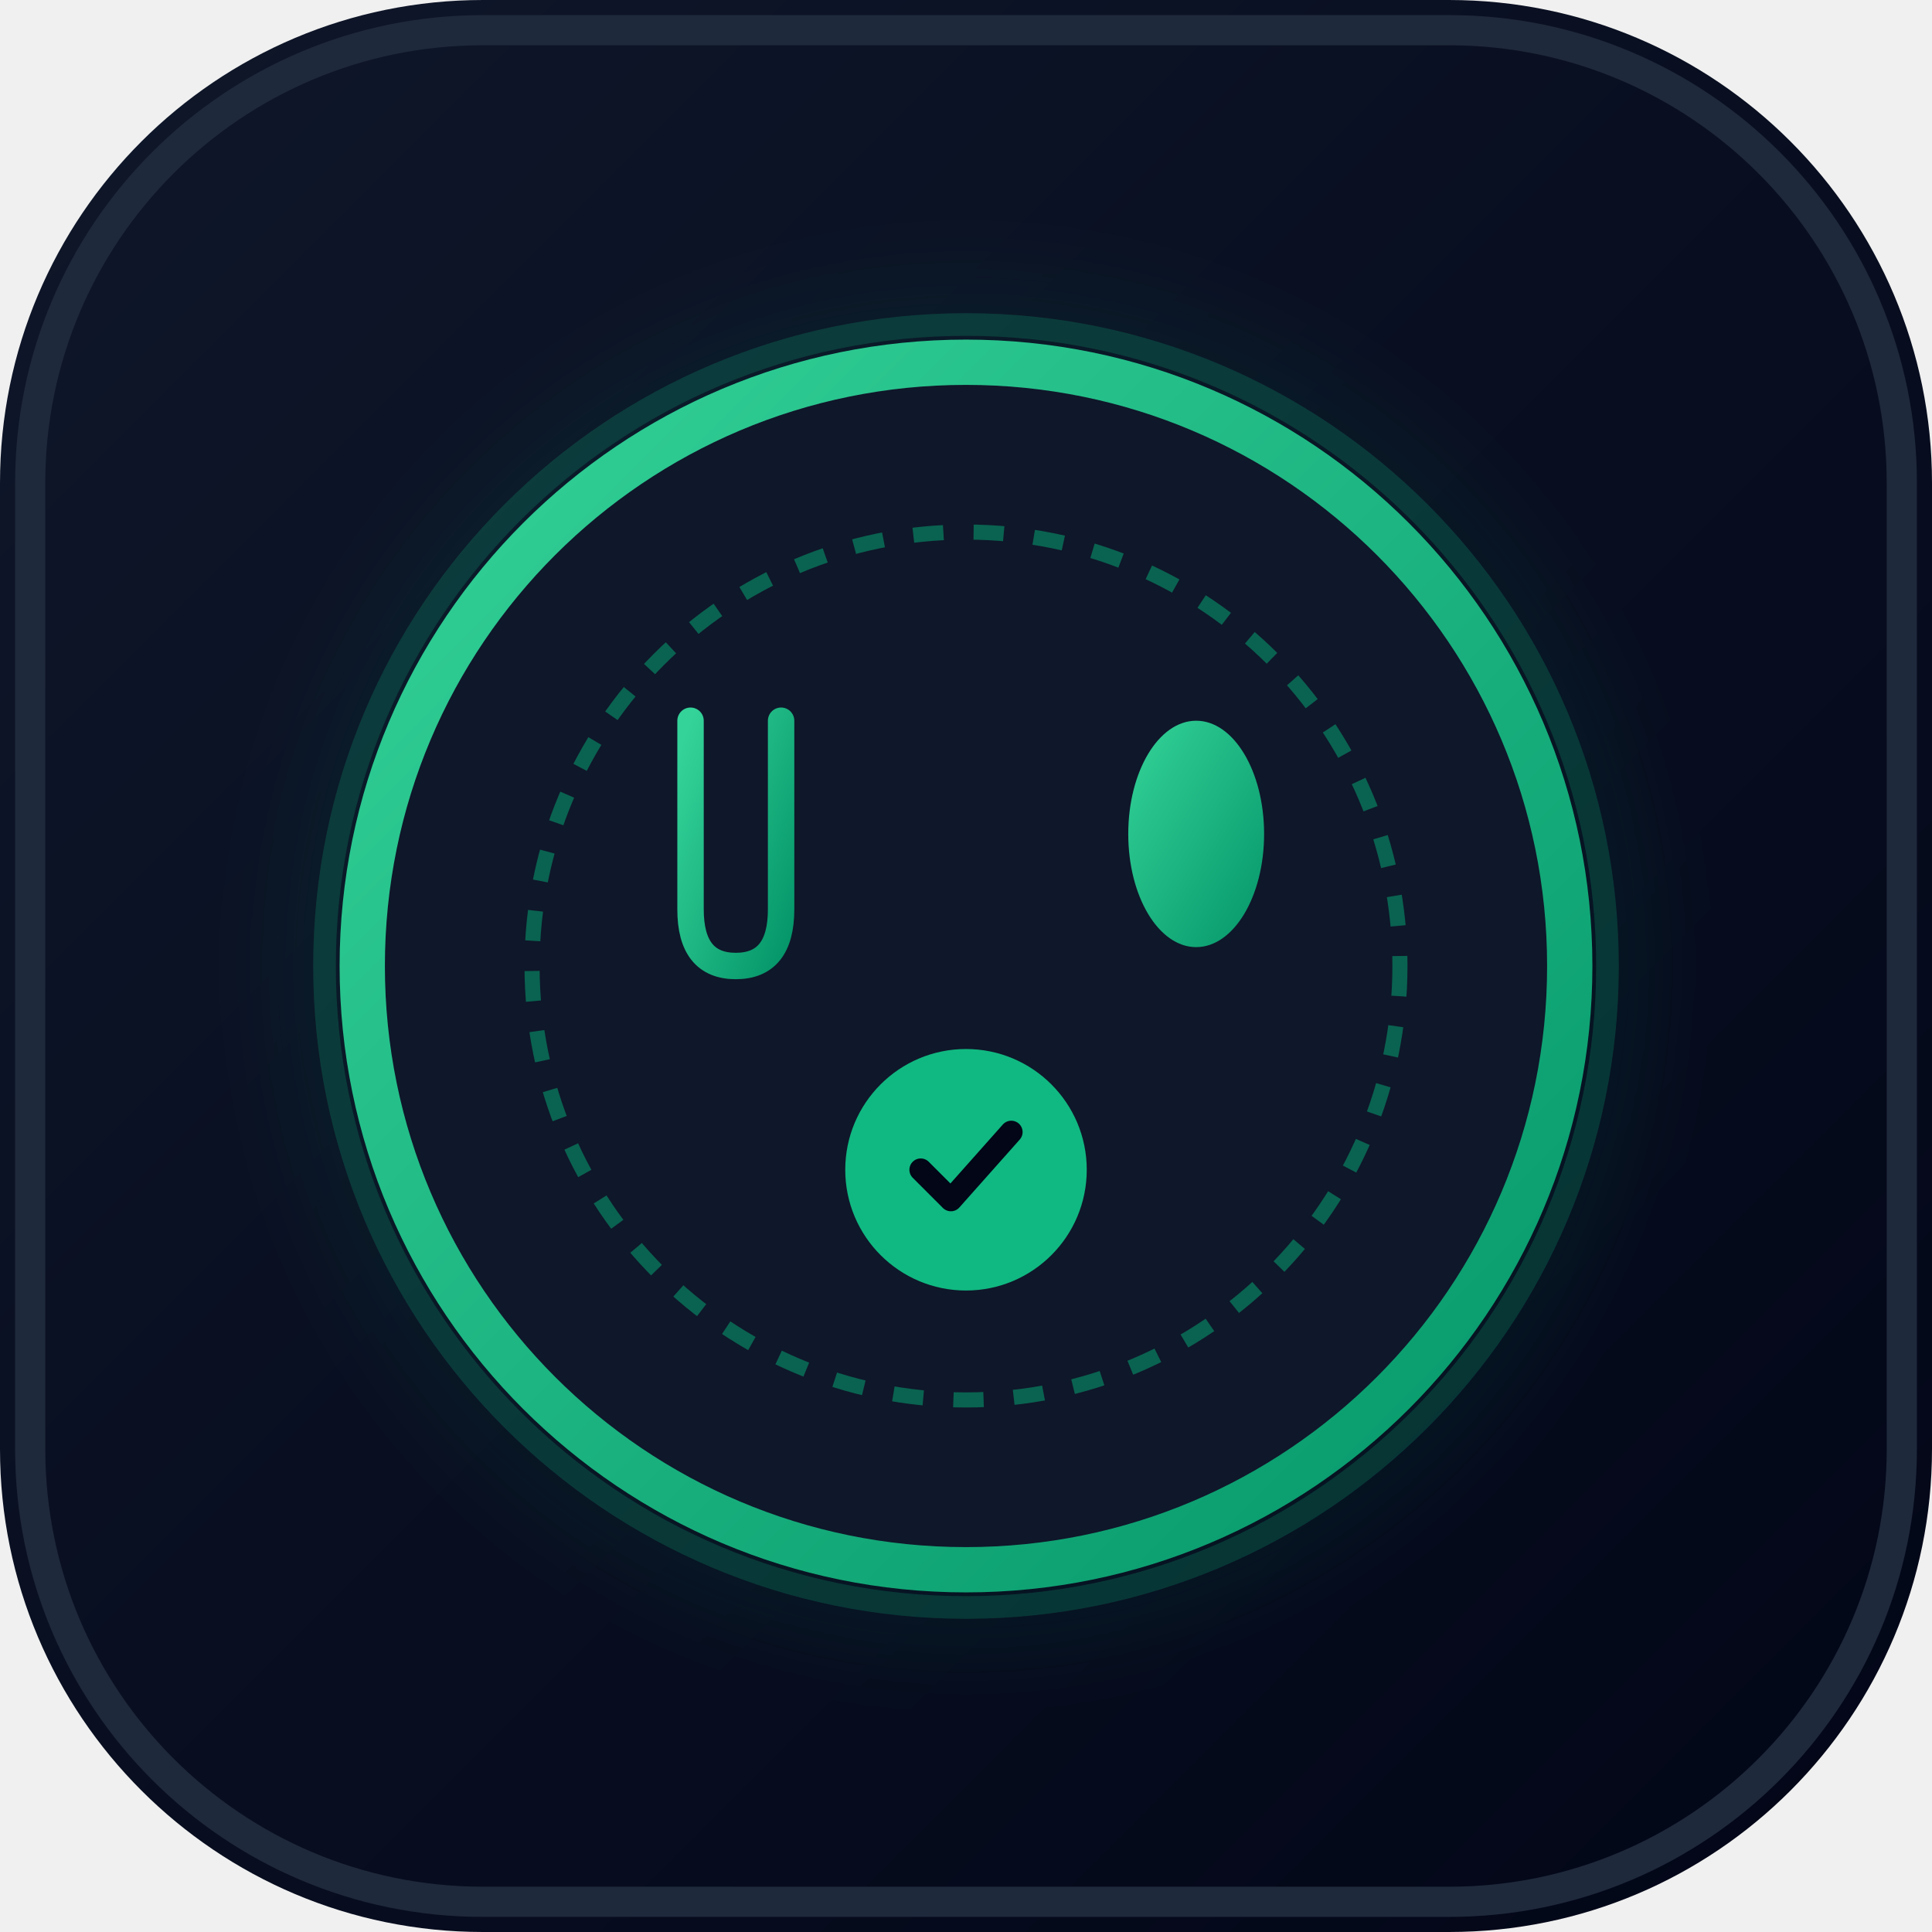
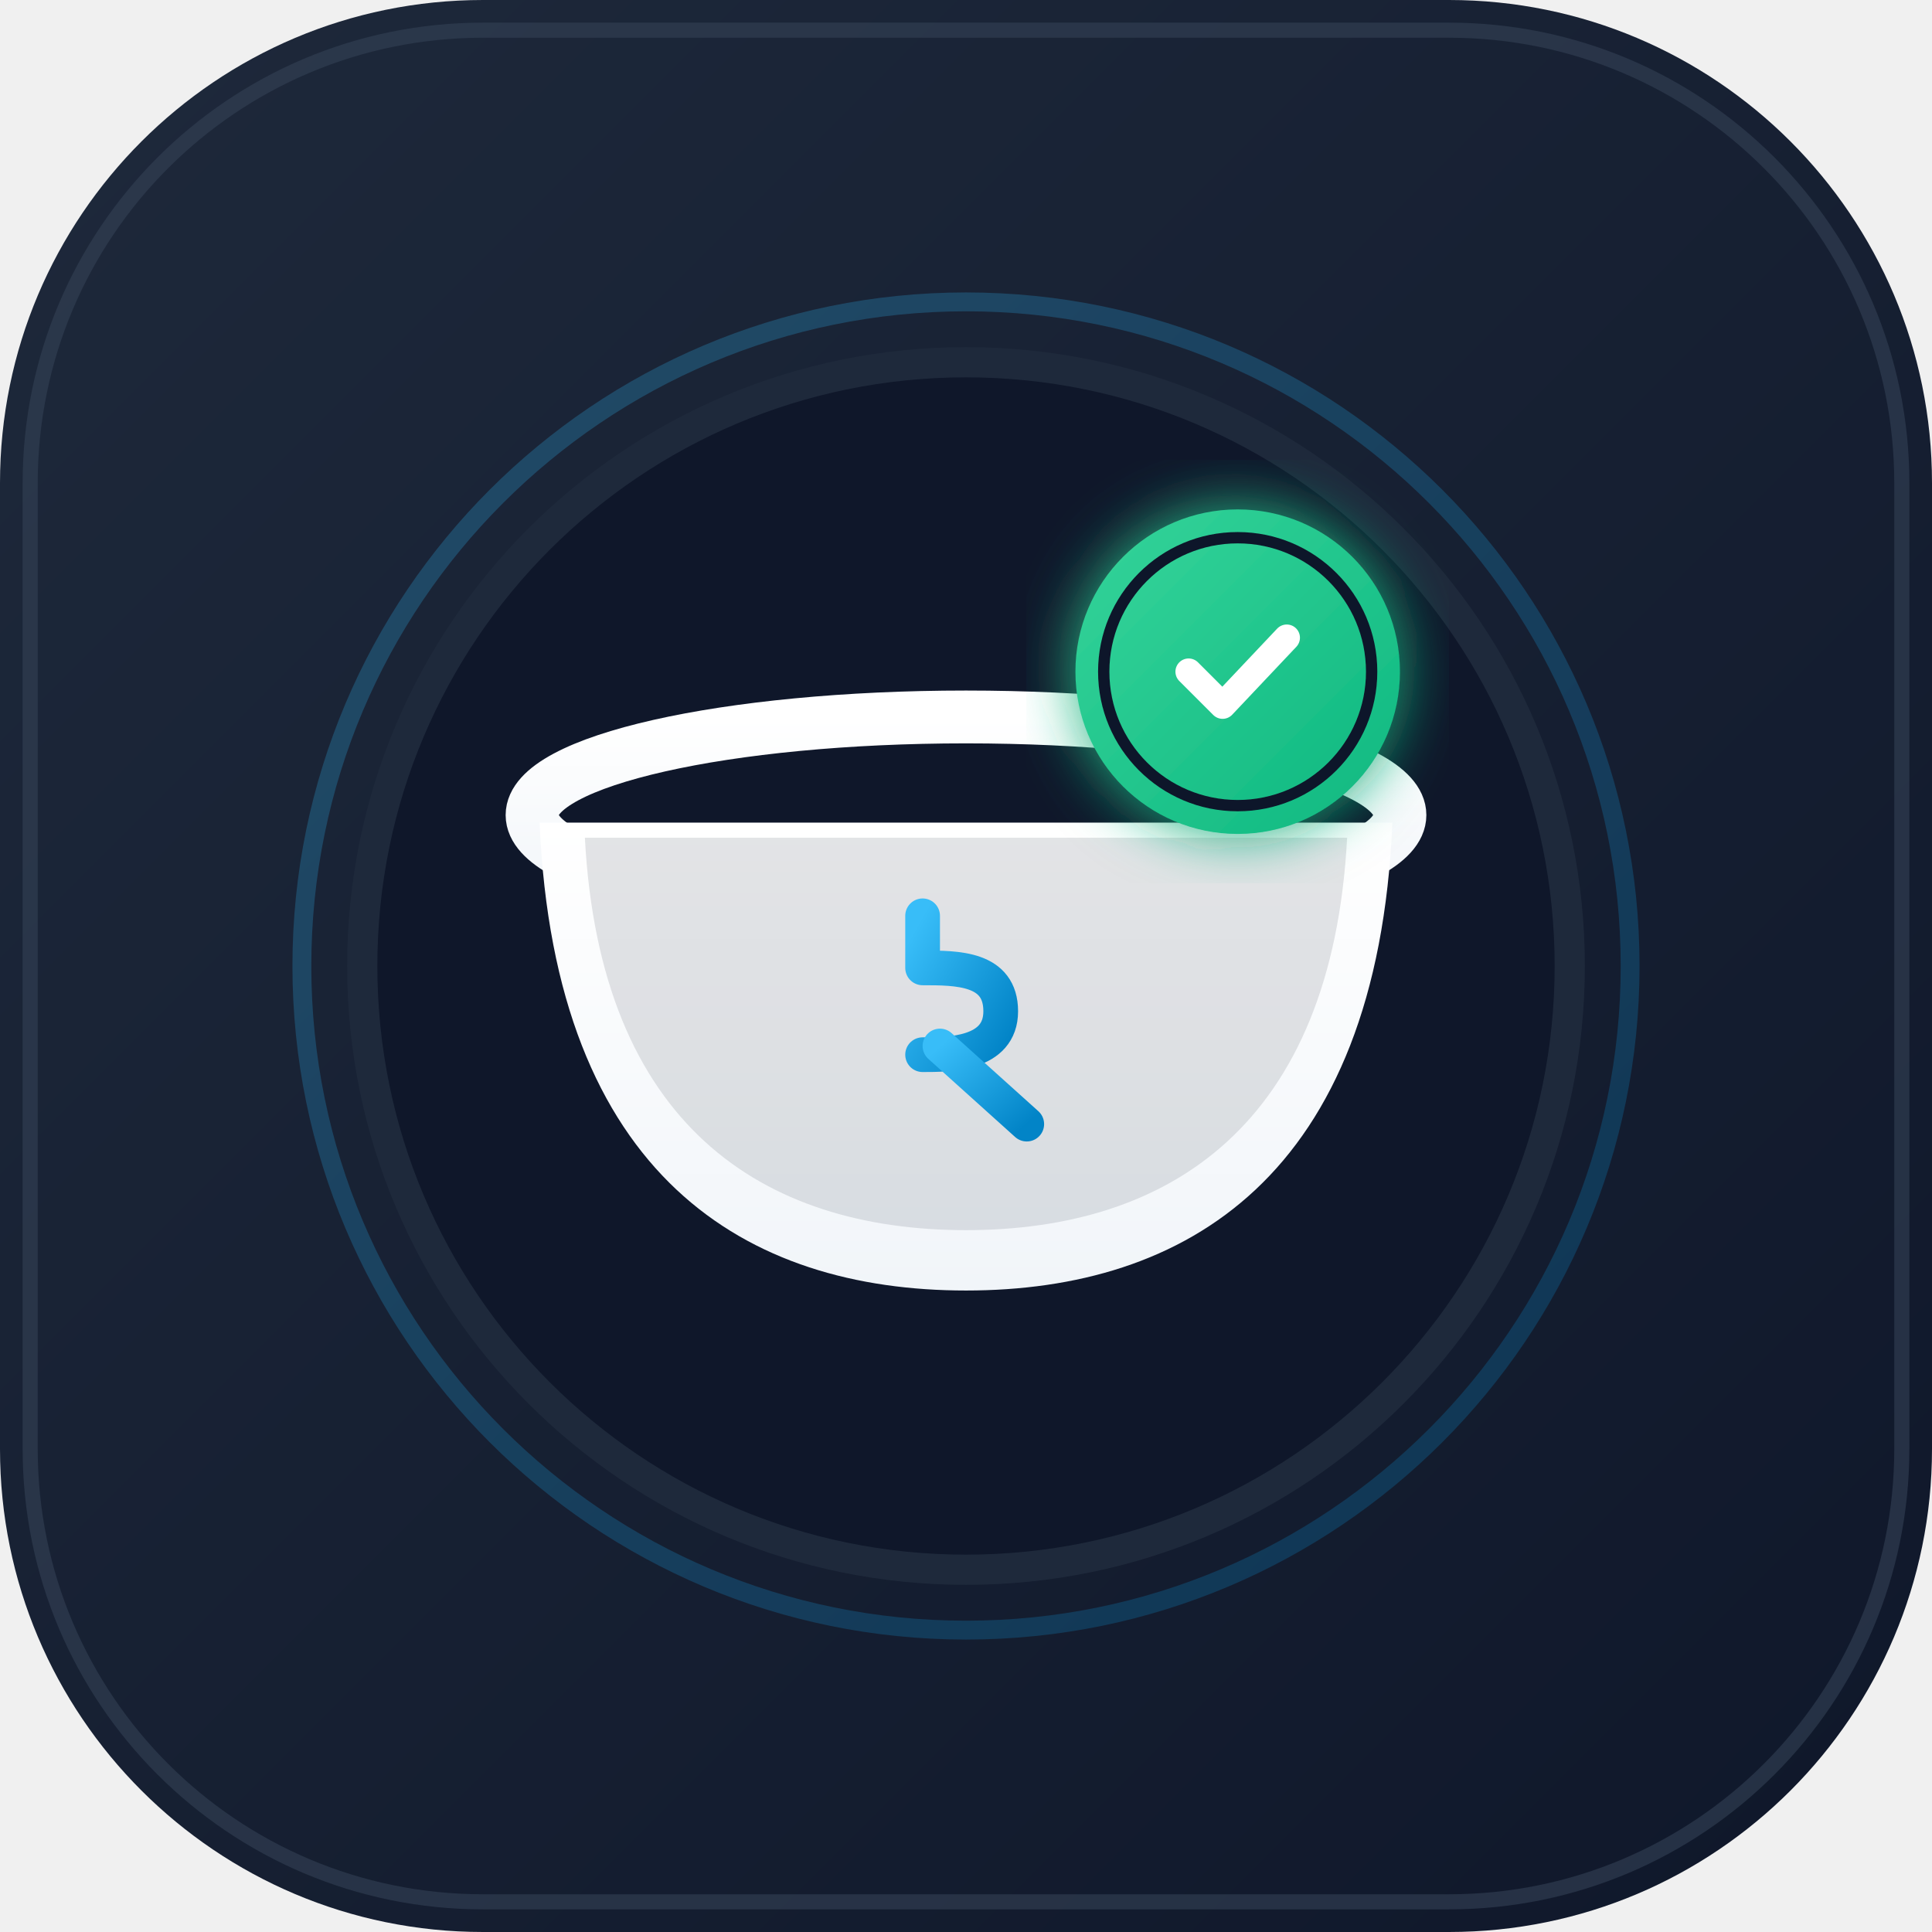
<svg xmlns="http://www.w3.org/2000/svg" viewBox="0 0 512 512" width="100%" height="100%">
  <defs>
    <linearGradient id="bgGrad" x1="0%" y1="0%" x2="100%" y2="100%">
-       <stop offset="0%" stop-color="#0f172a" />
-       <stop offset="100%" stop-color="#020617" />
+       <stop offset="0%" stop-color="#1e293b" />
+       <stop offset="100%" stop-color="#0f172a" />
    </linearGradient>
-     <linearGradient id="emeraldGrad" x1="0%" y1="0%" x2="100%" y2="100%">
+     <linearGradient id="bowlGrad" x1="0%" y1="0%" x2="0%" y2="100%">
+       <stop offset="0%" stop-color="#ffffff" />
+       <stop offset="100%" stop-color="#f1f5f9" />
+     </linearGradient>
+     <linearGradient id="blueAccent" x1="0%" y1="0%" x2="100%" y2="100%">
+       <stop offset="0%" stop-color="#38bdf8" />
+       <stop offset="100%" stop-color="#0284c7" />
+     </linearGradient>
+     <linearGradient id="greenGrad" x1="0%" y1="0%" x2="100%" y2="100%">
      <stop offset="0%" stop-color="#34d399" />
-       <stop offset="100%" stop-color="#059669" />
+       <stop offset="100%" stop-color="#10b981" />
    </linearGradient>
-     <filter id="glow" x="-20%" y="-20%" width="140%" height="140%">
-       <feGaussianBlur stdDeviation="12" result="blur" />
+     <filter id="softGlow" x="-20%" y="-20%" width="140%" height="140%">
+       <feGaussianBlur stdDeviation="8" result="blur" />
      <feComposite in="SourceGraphic" in2="blur" operator="over" />
    </filter>
  </defs>
  <rect width="512" height="512" rx="128" fill="url(#bgGrad)" />
-   <rect x="8" y="8" width="496" height="496" rx="120" fill="none" stroke="#1e293b" stroke-width="8" />
-   <circle cx="256" cy="256" r="170" fill="none" stroke="#10b981" stroke-width="6" opacity="0.25" filter="url(#glow)" />
-   <circle cx="256" cy="256" r="160" fill="#0f172a" stroke="url(#emeraldGrad)" stroke-width="12" />
-   <circle cx="256" cy="256" r="115" fill="none" stroke="#059669" stroke-width="4" stroke-dasharray="8 8" opacity="0.6" />
-   <g transform="translate(195, 256)">
-     <path d="M-12,-65 L-12,-15 Q-12,0 0,0 Q12,0 12,-15 L12,-65" fill="none" stroke="url(#emeraldGrad)" stroke-width="7" stroke-linecap="round" />
-     <line x1="-4" y1="-65" x2="-4" y2="-10" stroke="url(#emeraldGrad)" stroke-width="6" stroke-linecap="round" />
-     <line x1="4" y1="-65" x2="4" y2="-10" stroke="url(#emeraldGrad)" stroke-width="6" stroke-linecap="round" />
-     <line x1="0" y1="0" x2="0" y2="70" stroke="url(#emeraldGrad)" stroke-width="9" stroke-linecap="round" />
+   <rect x="8" y="8" width="496" height="496" rx="120" fill="none" stroke="#334155" stroke-width="4" opacity="0.6" />
+   <circle cx="256" cy="256" r="176" fill="none" stroke="url(#blueAccent)" stroke-width="5" opacity="0.25" />
+   <circle cx="256" cy="256" r="160" fill="#0f172a" stroke="#1e293b" stroke-width="8" />
+   <ellipse cx="256" cy="216" rx="115" ry="26" fill="none" stroke="url(#bowlGrad)" stroke-width="14" stroke-linecap="round" />
+   <path d="M 143 218 C 147 312, 198 342, 256 342 C 314 342, 365 312, 369 218 Z" fill="url(#bowlGrad)" />
+   <path d="M 155 222 C 159 298, 202 326, 256 326 C 310 326, 353 298, 357 222 Z" fill="#0f172a" opacity="0.12" />
+   <g transform="translate(256, 268) scale(1.15)" stroke="url(#blueAccent)" stroke-width="8" stroke-linecap="round" stroke-linejoin="round" fill="none">
+     <line x1="-16" y1="-22" x2="16" y2="-22" />
+     <line x1="-16" y1="-10" x2="14" y2="-10" />
+     <path d="M -10 -22 L -10 -10 C -2 -10, 8 -10, 8 0 C 8 10, -4 10, -10 10" />
+     <line x1="-6" y1="8" x2="14" y2="26" />
  </g>
-   <g transform="translate(317, 256)">
-     <ellipse cx="0" cy="-35" rx="18" ry="30" fill="url(#emeraldGrad)" />
-     <line x1="0" y1="-5" x2="0" y2="70" stroke="url(#emeraldGrad)" stroke-width="9" stroke-linecap="round" />
+   <g transform="translate(328, 178)" filter="url(#softGlow)">
+     <circle cx="0" cy="0" r="40" fill="#0f172a" stroke="url(#greenGrad)" stroke-width="6" />
+     <circle cx="0" cy="0" r="34" fill="url(#greenGrad)" />
+     <path d="M -13 0 L -4 9 L 13 -9" fill="none" stroke="#ffffff" stroke-width="7" stroke-linecap="round" stroke-linejoin="round" />
  </g>
-   <circle cx="256" cy="310" r="32" fill="#10b981" />
-   <path d="M244 310 L252 318 L268 300" fill="none" stroke="#020617" stroke-width="6" stroke-linecap="round" stroke-linejoin="round" />
</svg>
